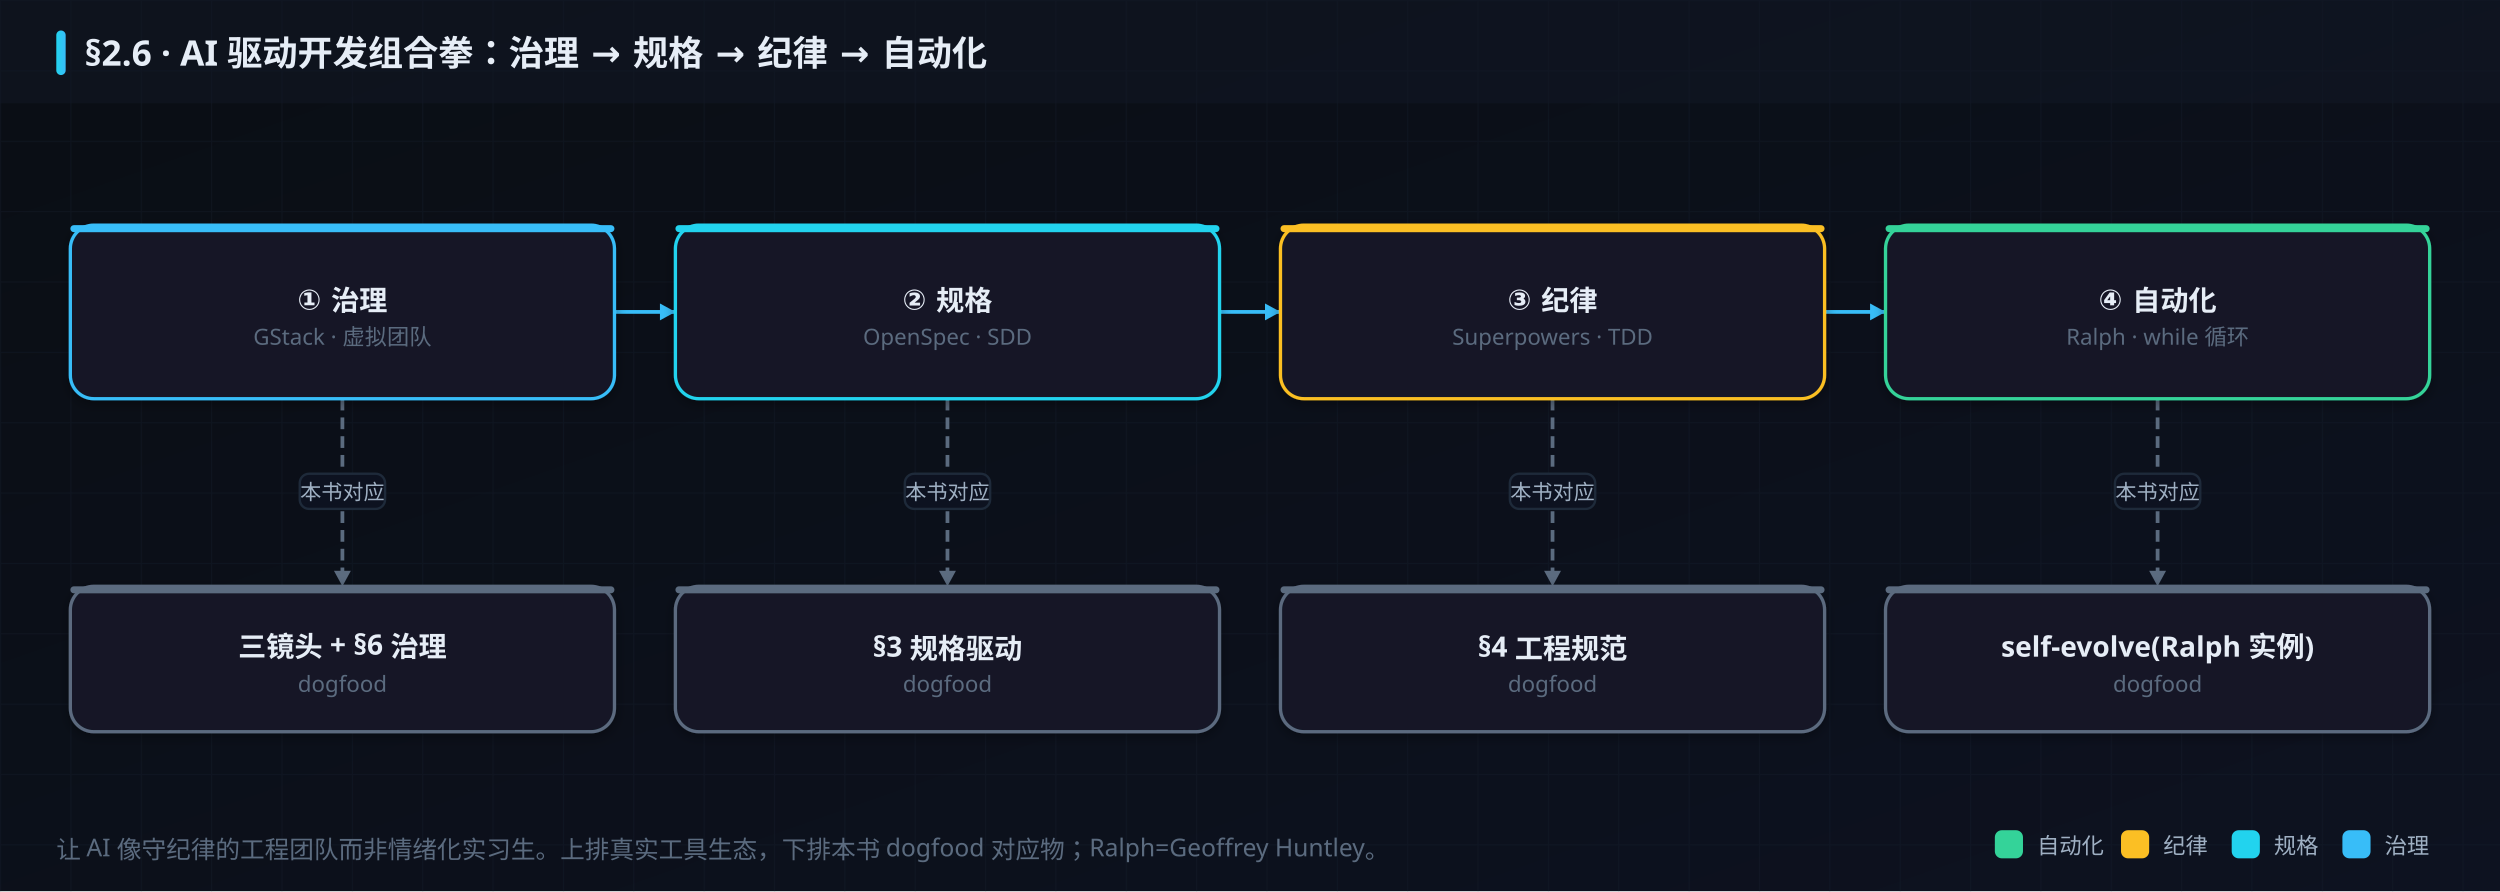
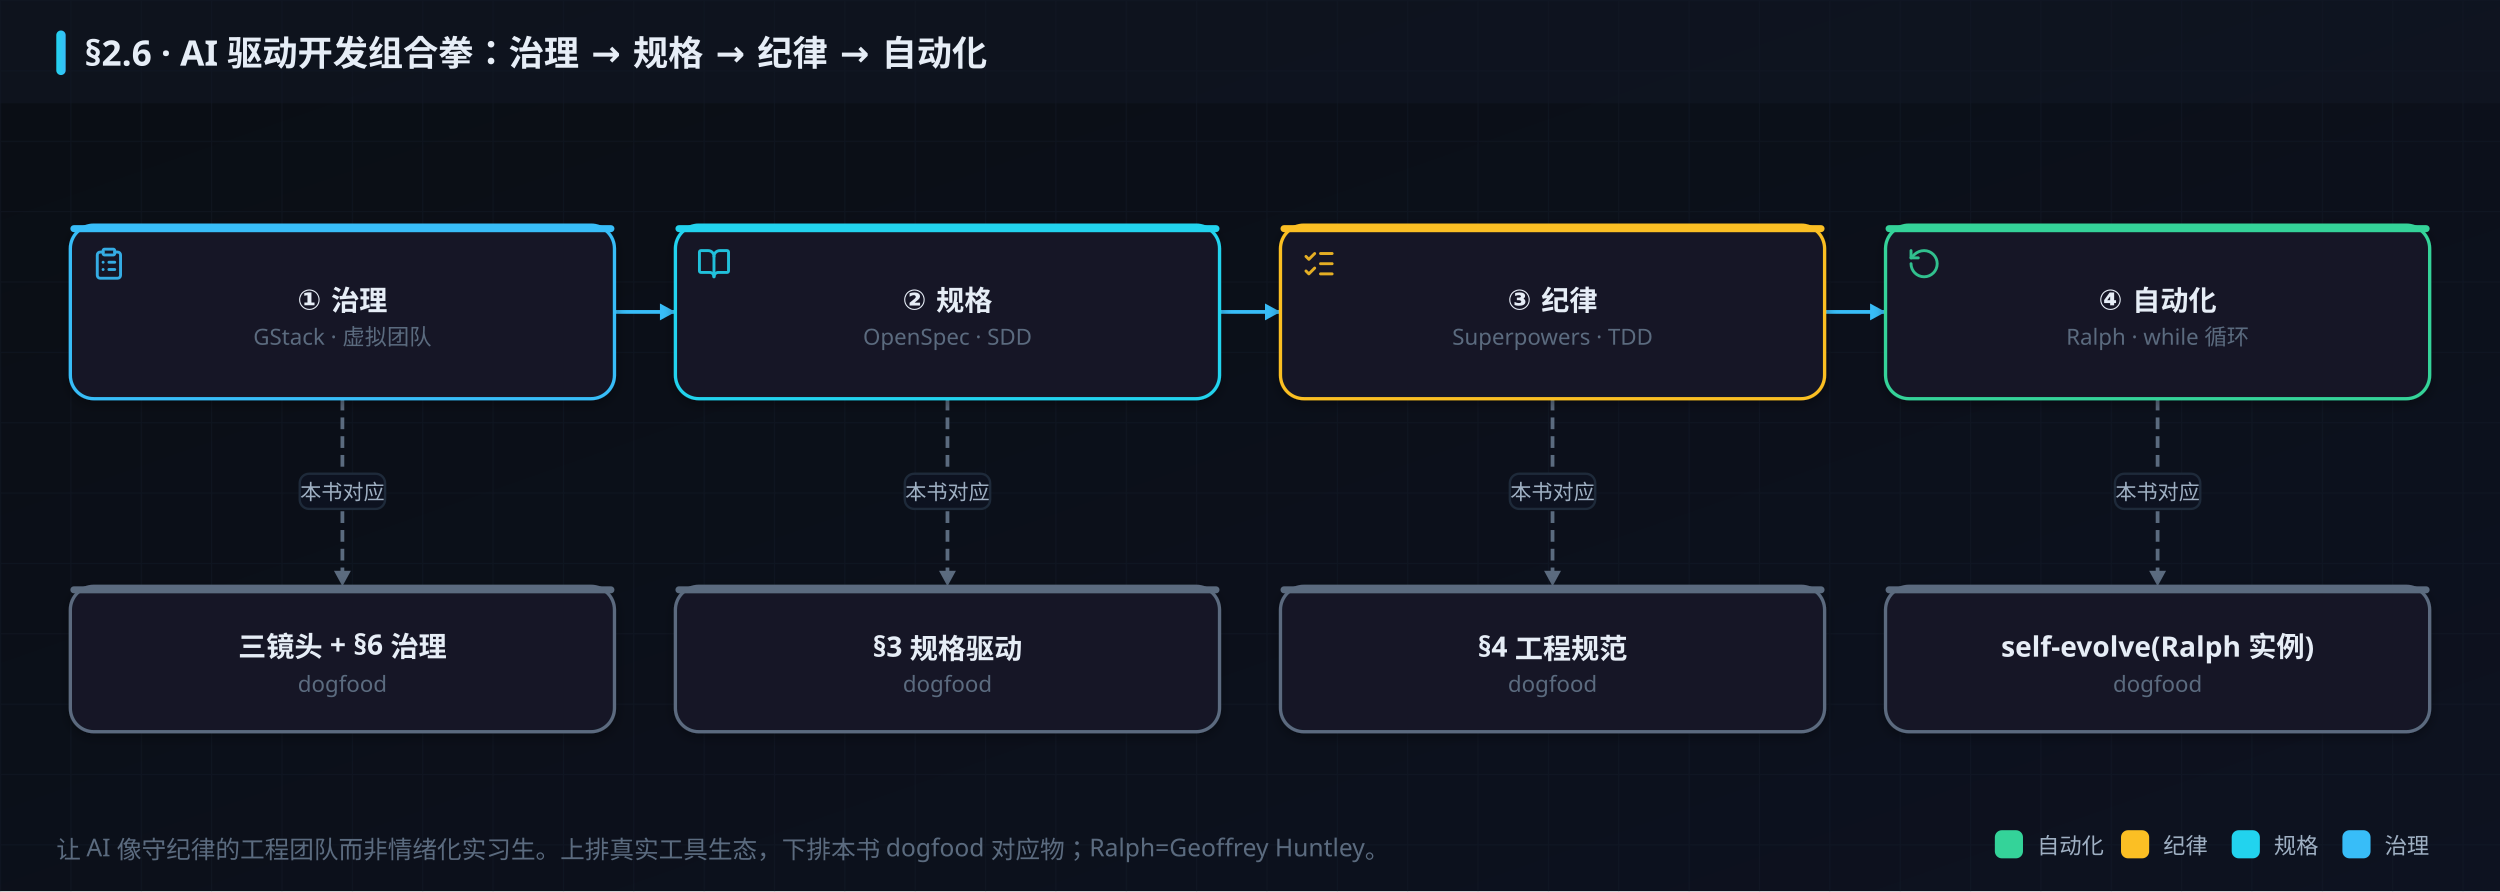
<svg xmlns="http://www.w3.org/2000/svg" viewBox="0 0 1066 380" font-family="PingFang SC,Microsoft YaHei,sans-serif">
  <defs>
    <linearGradient id="dbg" x1="0" y1="0" x2="1" y2="1">
      <stop offset="0" stop-color="#0a0e14" />
      <stop offset="1" stop-color="#0d1220" />
    </linearGradient>
    <linearGradient id="dac" x1="0" y1="0" x2="1" y2="0">
      <stop offset="0" stop-color="#22d3ee" />
      <stop offset="1" stop-color="#38bdf8" />
    </linearGradient>
    <pattern id="dgrid" width="30" height="30" patternUnits="userSpaceOnUse">
      <path d="M30 0H0V30" fill="none" stroke="#16202e" stroke-width="1" />
    </pattern>
    <filter id="dsh" x="-20%" y="-20%" width="140%" height="140%">
      <feDropShadow dx="0" dy="1.5" stdDeviation="2.5" flood-color="#000" flood-opacity="0.35" />
    </filter>
  </defs>
  <rect width="1066" height="380" fill="url(#dbg)" />
  <rect width="1066" height="380" fill="url(#dgrid)" opacity="0.35" />
  <rect x="0" y="0" width="1066" height="44" fill="#121826" opacity="0.5" />
  <rect x="24" y="13" width="4" height="19" rx="2" fill="url(#dac)" />
  <text x="36" y="28" font-size="15" font-weight="750" fill="#e6edf6">§2.6 · AI 驱动开发组合拳：治理 → 规格 → 纪律 → 自动化</text>
  <line x1="146.0" y1="170.0" x2="146.0" y2="250.0" stroke="#5b6b7f" stroke-width="1.6" stroke-dasharray="5 3" />
  <path d="M146 250 L142.4 243.4 L149.6 243.4 z" fill="#5b6b7f" />
  <rect x="127.8" y="202" width="36.4" height="15" rx="4" fill="#0d1220" stroke="#1e2a3a" />
  <text x="146" y="213" font-size="9" fill="#9fb0c3" text-anchor="middle">本书对应</text>
  <line x1="404.0" y1="170.0" x2="404.0" y2="250.0" stroke="#5b6b7f" stroke-width="1.6" stroke-dasharray="5 3" />
  <path d="M404 250 L400.4 243.4 L407.6 243.4 z" fill="#5b6b7f" />
  <rect x="385.8" y="202" width="36.4" height="15" rx="4" fill="#0d1220" stroke="#1e2a3a" />
  <text x="404" y="213" font-size="9" fill="#9fb0c3" text-anchor="middle">本书对应</text>
  <line x1="262.0" y1="133.0" x2="288.0" y2="133.0" stroke="#38bdf8" stroke-width="1.6" />
  <path d="M288 133 L281.4 136.6 L281.4 129.4 z" fill="#38bdf8" />
  <line x1="662.0" y1="170.0" x2="662.0" y2="250.0" stroke="#5b6b7f" stroke-width="1.6" stroke-dasharray="5 3" />
  <path d="M662 250 L658.4 243.4 L665.6 243.4 z" fill="#5b6b7f" />
  <rect x="643.8" y="202" width="36.4" height="15" rx="4" fill="#0d1220" stroke="#1e2a3a" />
  <text x="662" y="213" font-size="9" fill="#9fb0c3" text-anchor="middle">本书对应</text>
  <line x1="520.0" y1="133.0" x2="546.0" y2="133.0" stroke="#38bdf8" stroke-width="1.6" />
  <path d="M546 133 L539.4 136.6 L539.4 129.4 z" fill="#38bdf8" />
  <line x1="920.0" y1="170.0" x2="920.0" y2="250.0" stroke="#5b6b7f" stroke-width="1.6" stroke-dasharray="5 3" />
  <path d="M920 250 L916.4 243.4 L923.6 243.4 z" fill="#5b6b7f" />
  <rect x="901.8" y="202" width="36.4" height="15" rx="4" fill="#0d1220" stroke="#1e2a3a" />
  <text x="920" y="213" font-size="9" fill="#9fb0c3" text-anchor="middle">本书对应</text>
  <line x1="778.0" y1="133.0" x2="804.0" y2="133.0" stroke="#38bdf8" stroke-width="1.6" />
  <path d="M804 133 L797.4 136.6 L797.4 129.4 z" fill="#38bdf8" />
  <rect x="30" y="96" width="232" height="74" rx="10" fill="#121826" stroke="#38bdf8" stroke-width="1.4" filter="url(#dsh)" />
  <rect x="30" y="96" width="232" height="3" rx="1.5" fill="#38bdf8" />
+   <g transform="translate(39,105) scale(0.62)" fill="none" stroke="#38bdf8" stroke-width="2" stroke-linecap="round" stroke-linejoin="round" opacity="0.9">
+     <rect width="8" height="4" x="8" y="2" rx="1" ry="1" />
+     <path d="M16 4h2a2 2 0 0 1 2 2v14a2 2 0 0 1-2 2H6a2 2 0 0 1-2-2V6a2 2 0 0 1 2-2h2" />
+     <path d="M12 11h4" />
+     <path d="M12 16h4" />
+     <path d="M8 11h.01" />
+     <path d="M8 16h.01" />
+   </g>
  <text x="146" y="132" font-size="12" font-weight="700" fill="#e6edf6" text-anchor="middle">① 治理</text>
  <text x="146" y="147" font-size="9.5" fill="#5b6b7f" text-anchor="middle">GStack · 虚拟团队</text>
  <rect x="30" y="250" width="232" height="62" rx="10" fill="#121826" stroke="#5b6b7f" stroke-width="1.4" filter="url(#dsh)" />
  <rect x="30" y="250" width="232" height="3" rx="1.5" fill="#5b6b7f" />
  <text x="146" y="280" font-size="12" font-weight="700" fill="#e6edf6" text-anchor="middle">三镜头 + §6 治理</text>
  <text x="146" y="295" font-size="9.5" fill="#5b6b7f" text-anchor="middle">dogfood</text>
  <rect x="288" y="96" width="232" height="74" rx="10" fill="#121826" stroke="#22d3ee" stroke-width="1.4" filter="url(#dsh)" />
  <rect x="288" y="96" width="232" height="3" rx="1.5" fill="#22d3ee" />
+   <g transform="translate(297,105) scale(0.62)" fill="none" stroke="#22d3ee" stroke-width="2" stroke-linecap="round" stroke-linejoin="round" opacity="0.9">
+     <path d="M12 7v14" />
+     <path d="M3 18a1 1 0 0 1-1-1V4a1 1 0 0 1 1-1h5a4 4 0 0 1 4 4 4 4 0 0 1 4-4h5a1 1 0 0 1 1 1v13a1 1 0 0 1-1 1h-6a3 3 0 0 0-3 3 3 3 0 0 0-3-3z" />
+   </g>
  <text x="404" y="132" font-size="12" font-weight="700" fill="#e6edf6" text-anchor="middle">② 规格</text>
  <text x="404" y="147" font-size="9.5" fill="#5b6b7f" text-anchor="middle">OpenSpec · SDD</text>
  <rect x="288" y="250" width="232" height="62" rx="10" fill="#121826" stroke="#5b6b7f" stroke-width="1.4" filter="url(#dsh)" />
  <rect x="288" y="250" width="232" height="3" rx="1.5" fill="#5b6b7f" />
  <text x="404" y="280" font-size="12" font-weight="700" fill="#e6edf6" text-anchor="middle">§3 规格驱动</text>
  <text x="404" y="295" font-size="9.5" fill="#5b6b7f" text-anchor="middle">dogfood</text>
  <rect x="546" y="96" width="232" height="74" rx="10" fill="#121826" stroke="#fbbf24" stroke-width="1.4" filter="url(#dsh)" />
  <rect x="546" y="96" width="232" height="3" rx="1.5" fill="#fbbf24" />
+   <g transform="translate(555,105) scale(0.62)" fill="none" stroke="#fbbf24" stroke-width="2" stroke-linecap="round" stroke-linejoin="round" opacity="0.9">
+     <path d="M13 5h8" />
+     <path d="M13 12h8" />
+     <path d="M13 19h8" />
+     <path d="m3 17 2 2 4-4" />
+     <path d="m3 7 2 2 4-4" />
+   </g>
  <text x="662" y="132" font-size="12" font-weight="700" fill="#e6edf6" text-anchor="middle">③ 纪律</text>
  <text x="662" y="147" font-size="9.5" fill="#5b6b7f" text-anchor="middle">Superpowers · TDD</text>
  <rect x="546" y="250" width="232" height="62" rx="10" fill="#121826" stroke="#5b6b7f" stroke-width="1.4" filter="url(#dsh)" />
  <rect x="546" y="250" width="232" height="3" rx="1.5" fill="#5b6b7f" />
  <text x="662" y="280" font-size="12" font-weight="700" fill="#e6edf6" text-anchor="middle">§4 工程规范</text>
  <text x="662" y="295" font-size="9.5" fill="#5b6b7f" text-anchor="middle">dogfood</text>
  <rect x="804" y="96" width="232" height="74" rx="10" fill="#121826" stroke="#34d399" stroke-width="1.4" filter="url(#dsh)" />
  <rect x="804" y="96" width="232" height="3" rx="1.5" fill="#34d399" />
+   <g transform="translate(813,105) scale(0.62)" fill="none" stroke="#34d399" stroke-width="2" stroke-linecap="round" stroke-linejoin="round" opacity="0.9">
+     <path d="M3 12a9 9 0 1 0 9-9 9.75 9.75 0 0 0-6.74 2.74L3 8" />
+     <path d="M3 3v5h5" />
+   </g>
  <text x="920" y="132" font-size="12" font-weight="700" fill="#e6edf6" text-anchor="middle">④ 自动化</text>
  <text x="920" y="147" font-size="9.5" fill="#5b6b7f" text-anchor="middle">Ralph · while 循环</text>
  <rect x="804" y="250" width="232" height="62" rx="10" fill="#121826" stroke="#5b6b7f" stroke-width="1.4" filter="url(#dsh)" />
  <rect x="804" y="250" width="232" height="3" rx="1.5" fill="#5b6b7f" />
  <text x="920" y="280" font-size="12" font-weight="700" fill="#e6edf6" text-anchor="middle">self-evolve(Ralph 实例)</text>
  <text x="920" y="295" font-size="9.5" fill="#5b6b7f" text-anchor="middle">dogfood</text>
  <rect x="850.6" y="354" width="12" height="12" rx="3" fill="#34d399" />
  <text x="868.6" y="364" font-size="9.5" fill="#9fb0c3">自动化</text>
  <rect x="904.4" y="354" width="12" height="12" rx="3" fill="#fbbf24" />
  <text x="922.4" y="364" font-size="9.5" fill="#9fb0c3">纪律</text>
  <rect x="951.6" y="354" width="12" height="12" rx="3" fill="#22d3ee" />
  <text x="969.6" y="364" font-size="9.5" fill="#9fb0c3">规格</text>
  <rect x="998.8" y="354" width="12" height="12" rx="3" fill="#38bdf8" />
  <text x="1016.8" y="364" font-size="9.5" fill="#9fb0c3">治理</text>
  <text x="24" y="366" font-size="10.5" fill="#5b6b7f">让 AI 像守纪律的工程团队而非情绪化实习生。上排真实工具生态，下排本书 dogfood 对应物；Ralph=Geoffrey Huntley。</text>
</svg>
